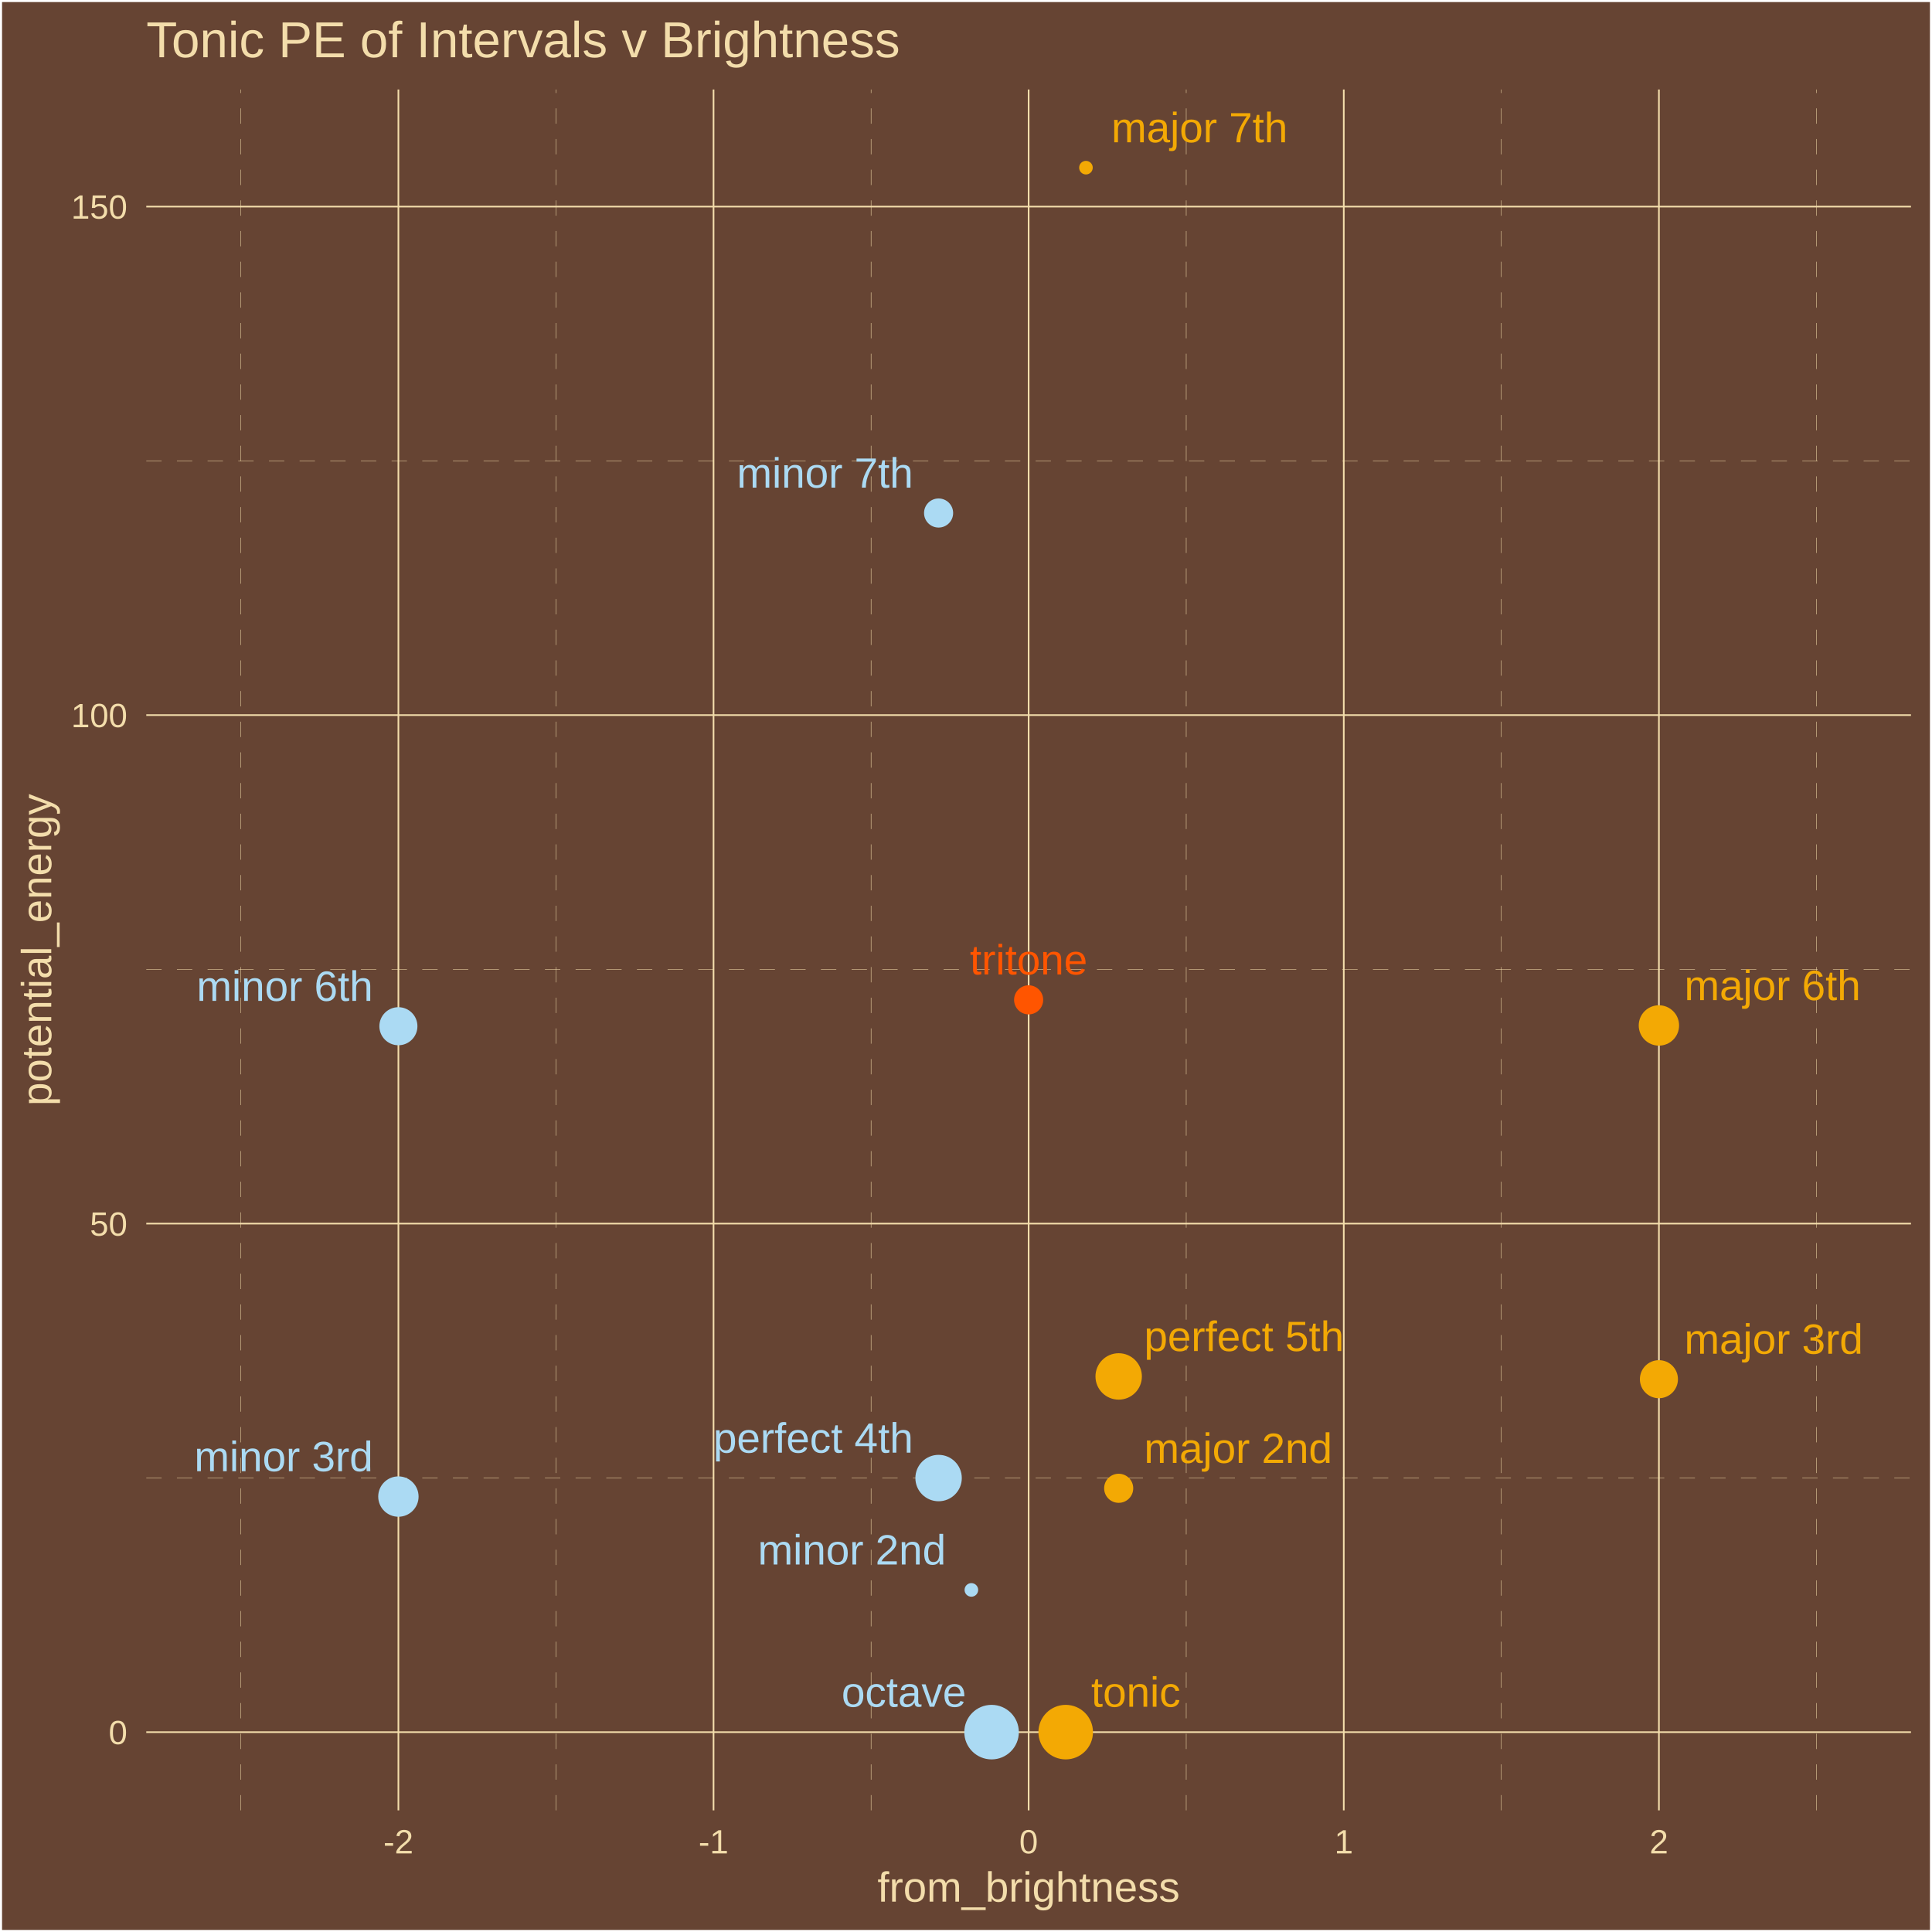
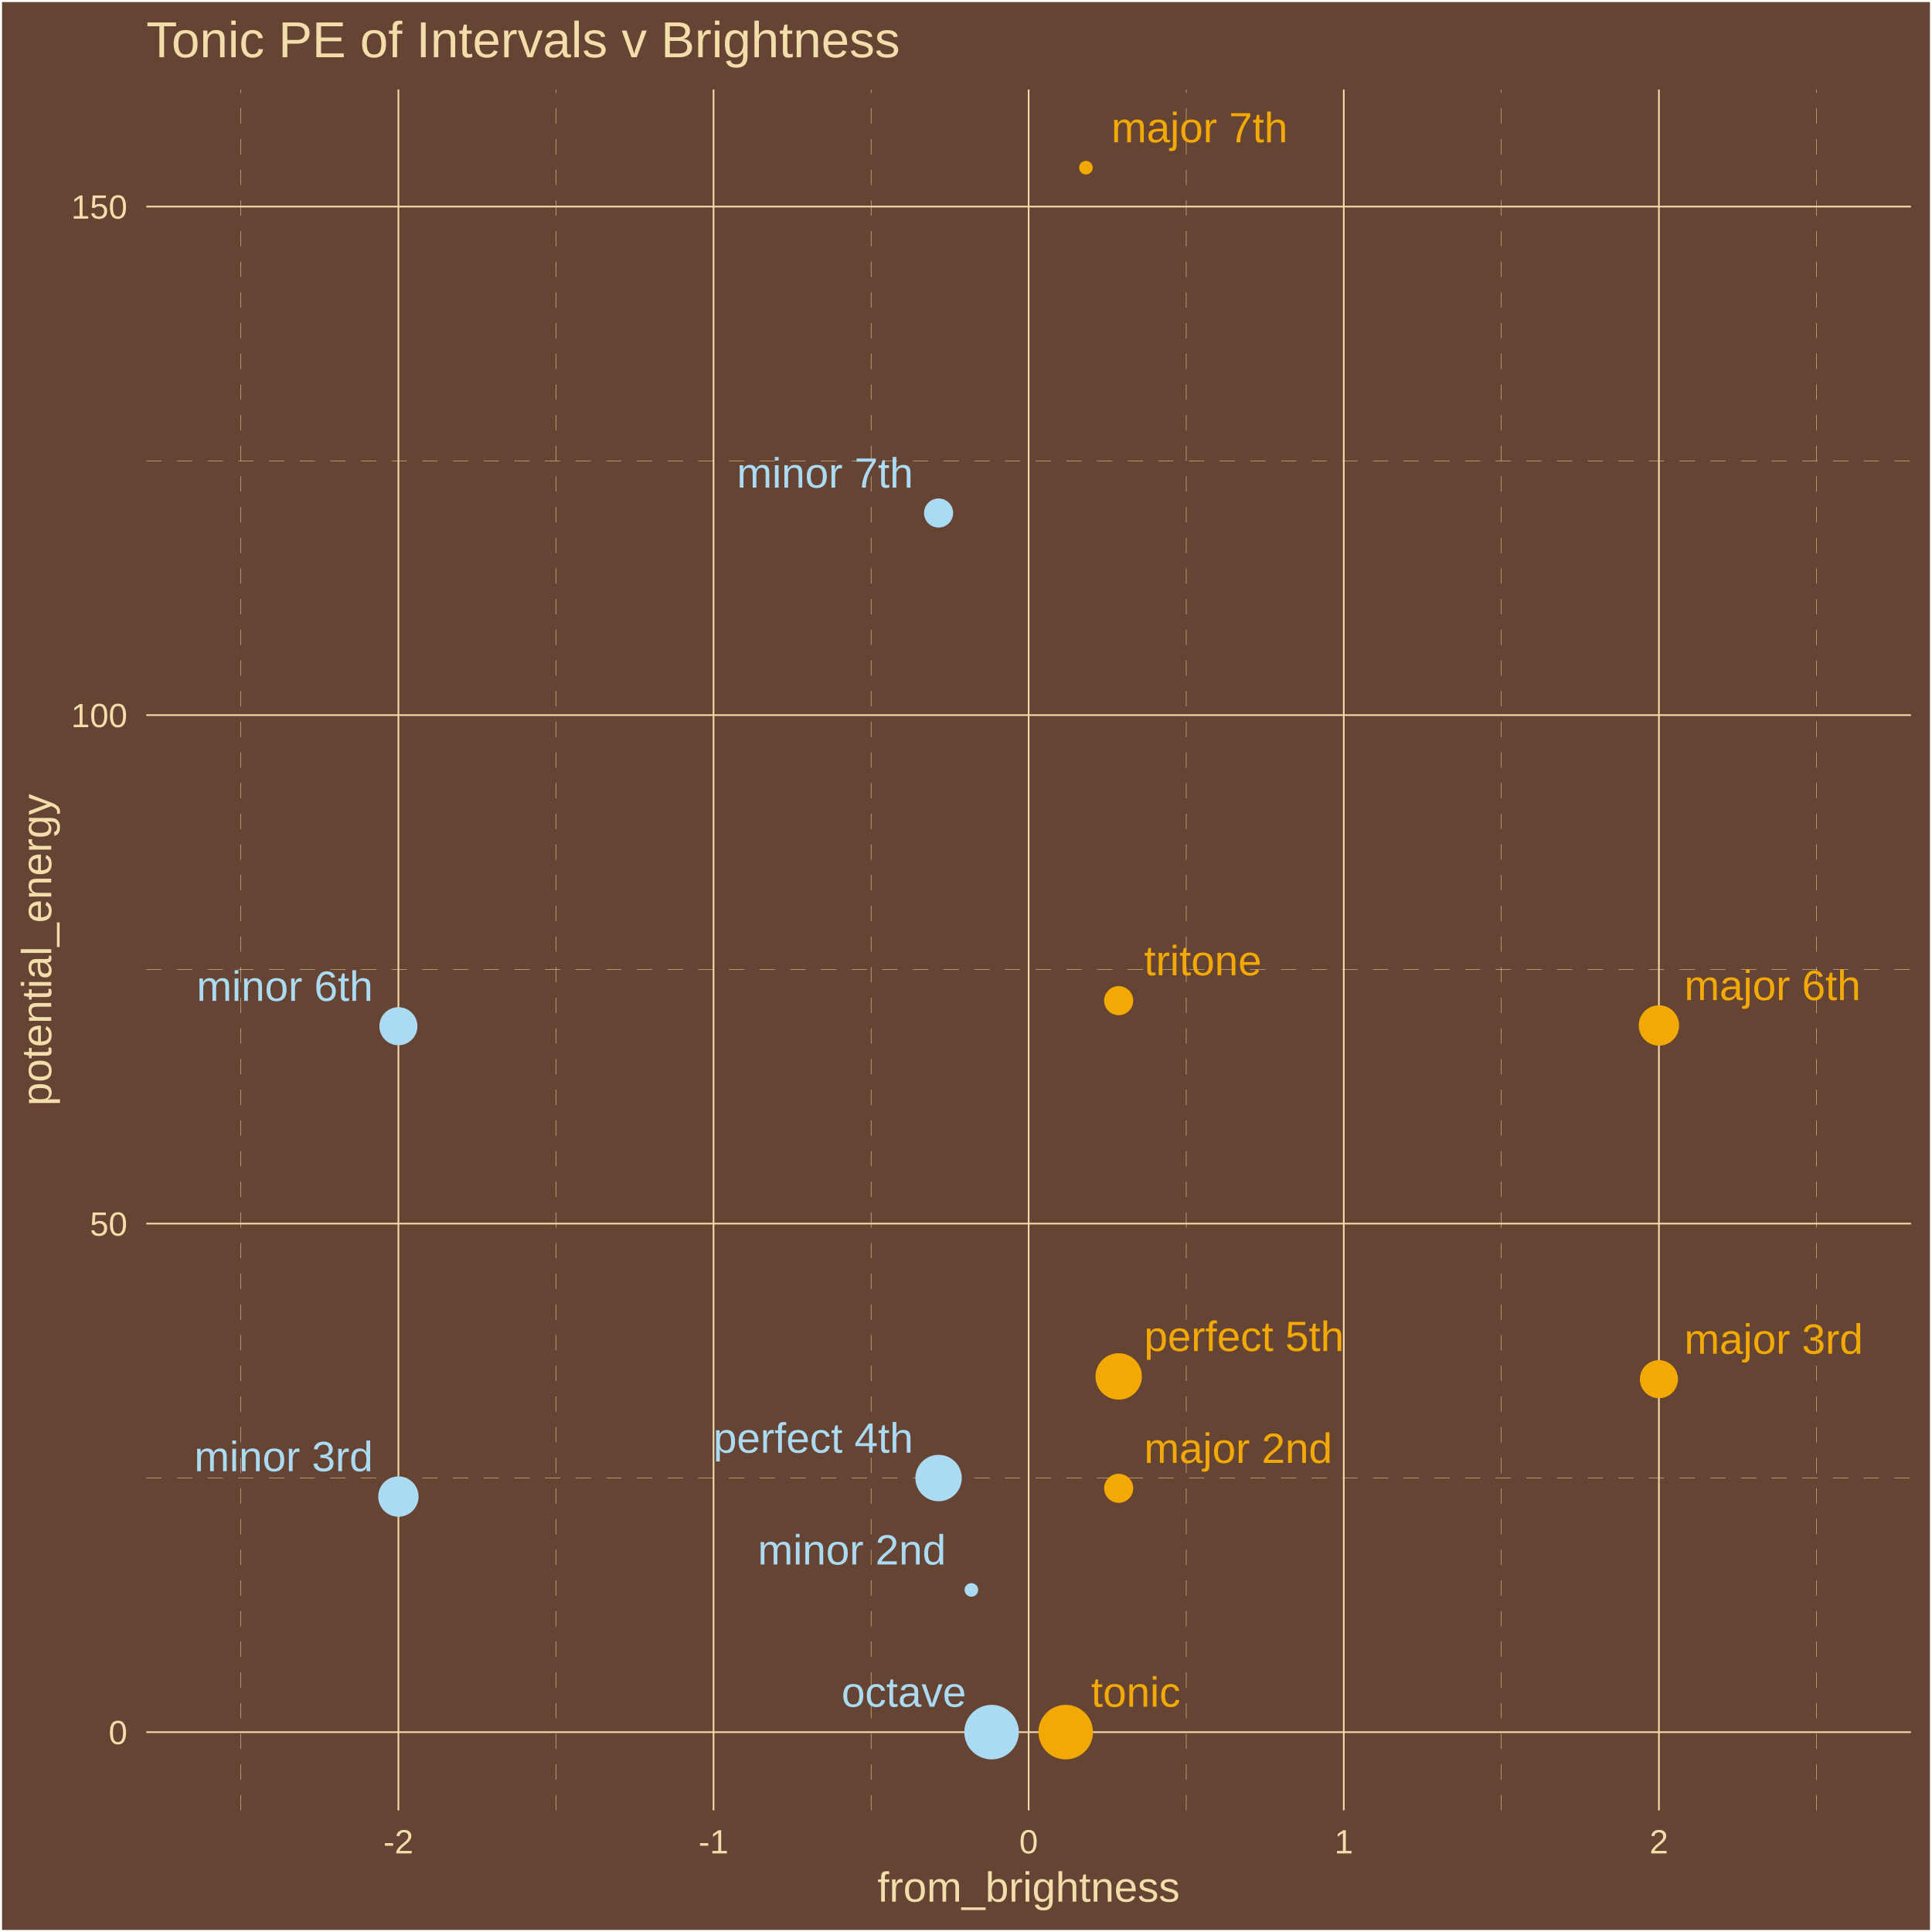
<svg xmlns="http://www.w3.org/2000/svg" class="svglite" width="504.00pt" height="504.00pt" viewBox="0 0 504.00 504.00">
  <defs>
    <style type="text/css">
    .svglite line, .svglite polyline, .svglite polygon, .svglite path, .svglite rect, .svglite circle {
      fill: none;
      stroke: #000000;
      stroke-linecap: round;
      stroke-linejoin: round;
      stroke-miterlimit: 10.00;
    }
    .svglite text {
      white-space: pre;
    }
  </style>
  </defs>
  <rect width="100%" height="100%" style="stroke: none; fill: #664433;" />
  <defs>
    <clipPath id="cpMC4wMHw1MDQuMDB8MC4wMHw1MDQuMDA=">
      <rect x="0.00" y="0.00" width="504.00" height="504.00" />
    </clipPath>
  </defs>
  <g clip-path="url(#cpMC4wMHw1MDQuMDB8MC4wMHw1MDQuMDA=)">
    <rect x="0.00" y="0" width="504.00" height="504.00" style="stroke-width: 1.07; stroke: #FFFFFF; fill: #664433;" />
  </g>
  <defs>
    <clipPath id="cpMzguMTZ8NDk4LjUyfDIzLjM0fDQ3Mi4yNw==">
      <rect x="38.16" y="23.34" width="460.36" height="448.93" />
    </clipPath>
  </defs>
  <g clip-path="url(#cpMzguMTZ8NDk4LjUyfDIzLjM0fDQ3Mi4yNw==)">
    <rect x="38.16" y="23.34" width="460.36" height="448.93" style="stroke-width: 1.07; stroke: none; fill: #664433;" />
    <polyline points="38.16,385.53 498.52,385.53 " style="stroke-width: 0.11; stroke: #F3DDAB; stroke-dasharray: 4.00,4.00; stroke-linecap: butt;" />
    <polyline points="38.16,252.87 498.52,252.87 " style="stroke-width: 0.11; stroke: #F3DDAB; stroke-dasharray: 4.00,4.00; stroke-linecap: butt;" />
    <polyline points="38.16,120.22 498.52,120.22 " style="stroke-width: 0.11; stroke: #F3DDAB; stroke-dasharray: 4.00,4.00; stroke-linecap: butt;" />
    <polyline points="62.83,472.27 62.83,23.34 " style="stroke-width: 0.11; stroke: #F3DDAB; stroke-dasharray: 4.00,4.00; stroke-linecap: butt;" />
    <polyline points="145.03,472.27 145.03,23.34 " style="stroke-width: 0.11; stroke: #F3DDAB; stroke-dasharray: 4.00,4.00; stroke-linecap: butt;" />
    <polyline points="227.24,472.27 227.24,23.34 " style="stroke-width: 0.11; stroke: #F3DDAB; stroke-dasharray: 4.00,4.00; stroke-linecap: butt;" />
    <polyline points="309.45,472.27 309.45,23.34 " style="stroke-width: 0.11; stroke: #F3DDAB; stroke-dasharray: 4.00,4.00; stroke-linecap: butt;" />
    <polyline points="391.65,472.27 391.65,23.34 " style="stroke-width: 0.11; stroke: #F3DDAB; stroke-dasharray: 4.00,4.00; stroke-linecap: butt;" />
    <polyline points="473.86,472.27 473.86,23.34 " style="stroke-width: 0.11; stroke: #F3DDAB; stroke-dasharray: 4.00,4.00; stroke-linecap: butt;" />
    <polyline points="38.16,451.86 498.52,451.86 " style="stroke-width: 0.43; stroke: #F3DDAB; stroke-linecap: butt;" />
    <polyline points="38.16,319.20 498.52,319.20 " style="stroke-width: 0.43; stroke: #F3DDAB; stroke-linecap: butt;" />
    <polyline points="38.16,186.55 498.52,186.55 " style="stroke-width: 0.43; stroke: #F3DDAB; stroke-linecap: butt;" />
    <polyline points="38.16,53.89 498.52,53.89 " style="stroke-width: 0.43; stroke: #F3DDAB; stroke-linecap: butt;" />
    <polyline points="103.93,472.27 103.93,23.34 " style="stroke-width: 0.43; stroke: #F3DDAB; stroke-linecap: butt;" />
    <polyline points="186.14,472.27 186.14,23.34 " style="stroke-width: 0.43; stroke: #F3DDAB; stroke-linecap: butt;" />
    <polyline points="268.34,472.27 268.34,23.34 " style="stroke-width: 0.43; stroke: #F3DDAB; stroke-linecap: butt;" />
    <polyline points="350.55,472.27 350.55,23.34 " style="stroke-width: 0.43; stroke: #F3DDAB; stroke-linecap: butt;" />
    <polyline points="432.76,472.27 432.76,23.34 " style="stroke-width: 0.43; stroke: #F3DDAB; stroke-linecap: butt;" />
    <circle cx="278.01" cy="451.86" r="6.76" style="stroke-width: 0.71; stroke: #F3A904; fill: #F3A904;" />
    <circle cx="253.40" cy="414.76" r="1.42" style="stroke-width: 0.71; stroke: #ABDAF3; fill: #ABDAF3;" />
    <circle cx="291.83" cy="388.25" r="3.44" style="stroke-width: 0.71; stroke: #F3A904; fill: #F3A904;" />
    <circle cx="103.93" cy="390.41" r="4.91" style="stroke-width: 0.71; stroke: #ABDAF3; fill: #ABDAF3;" />
    <circle cx="432.76" cy="359.79" r="4.61" style="stroke-width: 0.71; stroke: #F3A904; fill: #F3A904;" />
    <circle cx="244.85" cy="385.58" r="5.70" style="stroke-width: 0.71; stroke: #ABDAF3; fill: #ABDAF3;" />
-     <circle cx="268.34" cy="260.83" r="3.44" style="stroke-width: 0.71; stroke: #FF5500; fill: #FF5500;" />
+     <circle cx="291.83" cy="261.04" r="3.44" style="stroke-width: 0.71; stroke: #F3A904; fill: #F3A904;" />
    <circle cx="291.83" cy="359.07" r="5.70" style="stroke-width: 0.71; stroke: #F3A904; fill: #F3A904;" />
    <circle cx="103.93" cy="267.71" r="4.61" style="stroke-width: 0.71; stroke: #ABDAF3; fill: #ABDAF3;" />
    <circle cx="432.76" cy="267.51" r="4.91" style="stroke-width: 0.71; stroke: #F3A904; fill: #F3A904;" />
    <circle cx="244.85" cy="133.83" r="3.44" style="stroke-width: 0.71; stroke: #ABDAF3; fill: #ABDAF3;" />
    <circle cx="283.29" cy="43.74" r="1.42" style="stroke-width: 0.71; stroke: #F3A904; fill: #F3A904;" />
    <circle cx="258.67" cy="451.86" r="6.76" style="stroke-width: 0.71; stroke: #ABDAF3; fill: #ABDAF3;" />
    <polygon points="280.17,451.86 313.55,451.86 313.47,451.86 313.81,451.84 314.15,451.77 314.48,451.65 314.78,451.48 315.05,451.26 315.28,451.00 315.47,450.70 315.60,450.38 315.68,450.05 315.71,449.70 315.71,449.70 315.71,431.71 315.71,431.71 315.68,431.36 315.60,431.02 315.47,430.70 315.28,430.41 315.05,430.15 314.78,429.93 314.48,429.76 314.15,429.63 313.81,429.56 313.55,429.55 280.17,429.55 280.43,429.56 280.09,429.55 279.74,429.59 279.41,429.69 279.09,429.84 278.81,430.03 278.56,430.28 278.35,430.55 278.19,430.86 278.08,431.19 278.02,431.53 278.01,431.71 278.01,449.70 278.02,449.53 278.02,449.87 278.08,450.22 278.19,450.55 278.35,450.85 278.56,451.13 278.81,451.37 279.09,451.57 279.41,451.72 279.74,451.82 280.09,451.86 " style="stroke-width: nan; stroke: none;" />
    <text x="284.64" y="445.24" style="font-size: 11.04px;fill: #F3A904; font-family: &quot;Arial&quot;;" textLength="23.30px" lengthAdjust="spacingAndGlyphs">tonic</text>
    <polygon points="192.11,414.76 251.24,414.76 251.15,414.76 251.50,414.74 251.84,414.67 252.16,414.55 252.46,414.38 252.73,414.16 252.96,413.90 253.15,413.60 253.28,413.28 253.37,412.94 253.40,412.60 253.40,412.60 253.40,394.61 253.40,394.61 253.37,394.26 253.28,393.92 253.15,393.60 252.96,393.31 252.73,393.05 252.46,392.83 252.16,392.65 251.84,392.53 251.50,392.46 251.24,392.45 192.11,392.45 192.37,392.46 192.02,392.45 191.68,392.49 191.34,392.59 191.03,392.74 190.74,392.93 190.49,393.17 190.28,393.45 190.12,393.76 190.01,394.09 189.96,394.43 189.95,394.61 189.95,412.60 189.96,412.42 189.96,412.77 190.01,413.12 190.12,413.45 190.28,413.75 190.49,414.03 190.74,414.27 191.03,414.47 191.34,414.62 191.68,414.71 192.02,414.76 " style="stroke-width: nan; stroke: none;" />
    <text x="246.77" y="408.13" text-anchor="end" style="font-size: 11.04px;fill: #ABDAF3; font-family: &quot;Arial&quot;;" textLength="49.05px" lengthAdjust="spacingAndGlyphs">minor 2nd</text>
    <polygon points="293.99,388.25 353.12,388.25 353.03,388.25 353.38,388.24 353.72,388.17 354.04,388.05 354.34,387.87 354.61,387.65 354.84,387.39 355.03,387.10 355.16,386.78 355.25,386.44 355.28,386.09 355.28,386.09 355.28,368.10 355.28,368.10 355.25,367.76 355.16,367.42 355.03,367.10 354.84,366.80 354.61,366.54 354.34,366.32 354.04,366.15 353.72,366.03 353.38,365.96 353.12,365.94 293.99,365.94 294.25,365.96 293.90,365.94 293.56,365.99 293.22,366.08 292.91,366.23 292.62,366.43 292.37,366.67 292.16,366.95 292.00,367.25 291.89,367.58 291.84,367.93 291.83,368.10 291.83,386.09 291.84,385.92 291.84,386.27 291.89,386.61 292.00,386.94 292.16,387.25 292.37,387.53 292.62,387.77 292.91,387.97 293.22,388.11 293.56,388.21 293.90,388.25 " style="stroke-width: nan; stroke: none;" />
    <text x="298.45" y="381.63" style="font-size: 11.04px;fill: #F3A904; font-family: &quot;Arial&quot;;" textLength="49.05px" lengthAdjust="spacingAndGlyphs">major 2nd</text>
    <polygon points="45.10,390.41 101.77,390.41 101.68,390.41 102.03,390.39 102.37,390.33 102.69,390.20 103.00,390.03 103.27,389.81 103.50,389.55 103.68,389.25 103.82,388.93 103.90,388.60 103.93,388.25 103.93,388.25 103.93,370.26 103.93,370.26 103.90,369.91 103.82,369.57 103.68,369.25 103.50,368.96 103.27,368.70 103.00,368.48 102.69,368.31 102.37,368.18 102.03,368.11 101.77,368.10 45.10,368.10 45.37,368.11 45.02,368.10 44.67,368.14 44.34,368.24 44.02,368.39 43.74,368.58 43.49,368.83 43.28,369.10 43.12,369.41 43.01,369.74 42.95,370.08 42.94,370.26 42.94,388.25 42.95,388.08 42.95,388.42 43.01,388.77 43.12,389.10 43.28,389.41 43.49,389.68 43.74,389.92 44.02,390.12 44.34,390.27 44.67,390.37 45.02,390.41 " style="stroke-width: nan; stroke: none;" />
    <text x="97.30" y="383.79" text-anchor="end" style="font-size: 11.04px;fill: #ABDAF3; font-family: &quot;Arial&quot;;" textLength="46.58px" lengthAdjust="spacingAndGlyphs">minor 3rd</text>
    <polygon points="434.92,359.79 491.58,359.79 491.49,359.78 491.84,359.77 492.18,359.70 492.51,359.58 492.81,359.40 493.08,359.18 493.31,358.92 493.49,358.63 493.63,358.31 493.71,357.97 493.74,357.63 493.74,357.63 493.74,339.63 493.74,339.63 493.71,339.29 493.63,338.95 493.49,338.63 493.31,338.34 493.08,338.08 492.81,337.86 492.51,337.68 492.18,337.56 491.84,337.49 491.58,337.47 434.92,337.47 435.18,337.49 434.83,337.48 434.48,337.52 434.15,337.61 433.84,337.76 433.55,337.96 433.30,338.20 433.09,338.48 432.93,338.79 432.82,339.12 432.76,339.46 432.76,339.63 432.76,357.63 432.76,357.45 432.76,357.80 432.82,358.14 432.93,358.47 433.09,358.78 433.30,359.06 433.55,359.30 433.84,359.50 434.15,359.65 434.48,359.74 434.83,359.78 " style="stroke-width: nan; stroke: none;" />
    <text x="439.38" y="353.16" style="font-size: 11.04px;fill: #F3A904; font-family: &quot;Arial&quot;;" textLength="46.58px" lengthAdjust="spacingAndGlyphs">major 3rd</text>
    <polygon points="180.49,385.58 242.69,385.58 242.61,385.58 242.95,385.56 243.30,385.49 243.62,385.37 243.92,385.20 244.19,384.98 244.42,384.72 244.61,384.42 244.74,384.10 244.83,383.77 244.85,383.42 244.85,383.42 244.85,365.43 244.85,365.43 244.83,365.08 244.74,364.74 244.61,364.42 244.42,364.13 244.19,363.87 243.92,363.65 243.62,363.48 243.30,363.35 242.95,363.28 242.69,363.27 180.49,363.27 180.75,363.28 180.40,363.27 180.05,363.31 179.72,363.41 179.41,363.56 179.12,363.75 178.87,363.99 178.66,364.27 178.50,364.58 178.39,364.91 178.33,365.25 178.33,365.43 178.33,383.42 178.33,383.25 178.33,383.59 178.39,383.94 178.50,384.27 178.66,384.57 178.87,384.85 179.12,385.09 179.41,385.29 179.72,385.44 180.05,385.54 180.40,385.58 " style="stroke-width: nan; stroke: none;" />
    <text x="238.23" y="378.96" text-anchor="end" style="font-size: 11.04px;fill: #ABDAF3; font-family: &quot;Arial&quot;;" textLength="52.13px" lengthAdjust="spacingAndGlyphs">perfect 4th</text>
-     <polygon points="247.97,260.83 288.71,260.83 288.62,260.83 288.97,260.81 289.31,260.74 289.64,260.62 289.94,260.44 290.21,260.22 290.44,259.96 290.62,259.67 290.76,259.35 290.84,259.01 290.87,258.67 290.87,258.67 290.87,240.67 290.87,240.67 290.84,240.33 290.76,239.99 290.62,239.67 290.44,239.38 290.21,239.12 289.94,238.90 289.64,238.72 289.31,238.60 288.97,238.53 288.71,238.51 247.97,238.51 248.23,238.53 247.89,238.52 247.54,238.56 247.21,238.65 246.89,238.80 246.61,239.00 246.36,239.24 246.15,239.52 245.99,239.83 245.88,240.16 245.82,240.50 245.81,240.67 245.81,258.67 245.82,258.49 245.82,258.84 245.88,259.18 245.99,259.51 246.15,259.82 246.36,260.10 246.61,260.34 246.89,260.54 247.21,260.69 247.54,260.78 247.89,260.83 " style="stroke-width: nan; stroke: none;" />
-     <text x="268.34" y="254.20" text-anchor="middle" style="font-size: 11.04px;fill: #FF5500; font-family: &quot;Arial&quot;;" textLength="30.66px" lengthAdjust="spacingAndGlyphs">tritone</text>
+     <polygon points="293.99,261.04 334.73,261.04 334.64,261.04 334.99,261.03 335.33,260.96 335.65,260.83 335.95,260.66 336.22,260.44 336.45,260.18 336.64,259.89 336.78,259.57 336.86,259.23 336.89,258.88 336.89,258.88 336.89,240.89 336.89,240.89 336.86,240.54 336.78,240.21 336.64,239.89 336.45,239.59 336.22,239.33 335.95,239.11 335.65,238.94 335.33,238.82 334.99,238.75 334.73,238.73 293.99,238.73 294.25,238.75 293.90,238.73 293.56,238.77 293.22,238.87 292.91,239.02 292.62,239.22 292.37,239.46 292.16,239.74 292.00,240.04 291.89,240.37 291.84,240.72 291.83,240.89 291.83,258.88 291.84,258.71 291.84,259.06 291.89,259.40 292.00,259.73 292.16,260.04 292.37,260.32 292.62,260.56 292.91,260.75 293.22,260.90 293.56,261.00 293.90,261.04 " style="stroke-width: nan; stroke: none;" />
+     <text x="298.45" y="254.42" style="font-size: 11.04px;fill: #F3A904; font-family: &quot;Arial&quot;;" textLength="30.66px" lengthAdjust="spacingAndGlyphs">tritone</text>
    <polygon points="293.99,359.07 356.20,359.07 356.11,359.07 356.46,359.05 356.80,358.98 357.12,358.86 357.42,358.69 357.69,358.47 357.92,358.21 358.11,357.91 358.25,357.59 358.33,357.25 358.36,356.91 358.36,356.91 358.36,338.91 358.36,338.91 358.33,338.57 358.25,338.23 358.11,337.91 357.92,337.62 357.69,337.36 357.42,337.14 357.12,336.96 356.80,336.84 356.46,336.77 356.20,336.75 293.99,336.75 294.25,336.77 293.90,336.76 293.56,336.80 293.22,336.90 292.91,337.04 292.62,337.24 292.37,337.48 292.16,337.76 292.00,338.07 291.89,338.40 291.84,338.74 291.83,338.91 291.83,356.91 291.84,356.73 291.84,357.08 291.89,357.42 292.00,357.75 292.16,358.06 292.37,358.34 292.62,358.58 292.91,358.78 293.22,358.93 293.56,359.02 293.90,359.07 " style="stroke-width: nan; stroke: none;" />
    <text x="298.45" y="352.44" style="font-size: 11.04px;fill: #F3A904; font-family: &quot;Arial&quot;;" textLength="52.13px" lengthAdjust="spacingAndGlyphs">perfect 5th</text>
    <polygon points="45.71,267.71 101.77,267.71 101.68,267.71 102.03,267.70 102.37,267.63 102.69,267.50 103.00,267.33 103.27,267.11 103.50,266.85 103.68,266.56 103.82,266.24 103.90,265.90 103.93,265.55 103.93,265.55 103.93,247.56 103.93,247.56 103.90,247.21 103.82,246.88 103.68,246.56 103.50,246.26 103.27,246.00 103.00,245.78 102.69,245.61 102.37,245.49 102.03,245.42 101.77,245.40 45.71,245.40 45.97,245.42 45.62,245.40 45.28,245.44 44.94,245.54 44.63,245.69 44.34,245.89 44.09,246.13 43.88,246.41 43.72,246.71 43.61,247.04 43.56,247.39 43.55,247.56 43.55,265.55 43.56,265.38 43.56,265.73 43.61,266.07 43.72,266.40 43.88,266.71 44.09,266.99 44.34,267.23 44.63,267.42 44.94,267.57 45.28,267.67 45.62,267.71 " style="stroke-width: nan; stroke: none;" />
    <text x="97.30" y="261.09" text-anchor="end" style="font-size: 11.04px;fill: #ABDAF3; font-family: &quot;Arial&quot;;" textLength="45.98px" lengthAdjust="spacingAndGlyphs">minor 6th</text>
    <polygon points="434.92,267.51 490.97,267.51 490.89,267.51 491.23,267.50 491.58,267.43 491.90,267.30 492.20,267.13 492.47,266.91 492.70,266.65 492.89,266.36 493.02,266.04 493.11,265.70 493.13,265.35 493.13,265.35 493.13,247.36 493.13,247.36 493.11,247.01 493.02,246.67 492.89,246.36 492.70,246.06 492.47,245.80 492.20,245.58 491.90,245.41 491.58,245.28 491.23,245.21 490.97,245.20 434.92,245.20 435.18,245.21 434.83,245.20 434.48,245.24 434.15,245.34 433.84,245.49 433.55,245.69 433.30,245.93 433.09,246.20 432.93,246.51 432.82,246.84 432.76,247.19 432.76,247.36 432.76,265.35 432.76,265.18 432.76,265.53 432.82,265.87 432.93,266.20 433.09,266.51 433.30,266.78 433.55,267.02 433.84,267.22 434.15,267.37 434.48,267.47 434.83,267.51 " style="stroke-width: nan; stroke: none;" />
    <text x="439.38" y="260.89" style="font-size: 11.04px;fill: #F3A904; font-family: &quot;Arial&quot;;" textLength="45.98px" lengthAdjust="spacingAndGlyphs">major 6th</text>
    <polygon points="186.64,133.83 242.69,133.83 242.61,133.83 242.95,133.82 243.30,133.75 243.62,133.62 243.92,133.45 244.19,133.23 244.42,132.97 244.61,132.68 244.74,132.36 244.83,132.02 244.85,131.67 244.85,131.67 244.85,113.68 244.85,113.68 244.83,113.33 244.74,112.99 244.61,112.67 244.42,112.38 244.19,112.12 243.92,111.90 243.62,111.73 243.30,111.60 242.95,111.53 242.69,111.52 186.64,111.52 186.90,111.53 186.55,111.52 186.20,111.56 185.87,111.66 185.56,111.81 185.27,112.01 185.02,112.25 184.81,112.52 184.65,112.83 184.54,113.16 184.48,113.50 184.48,113.68 184.48,131.67 184.48,131.50 184.48,131.85 184.54,132.19 184.65,132.52 184.81,132.83 185.02,133.10 185.27,133.34 185.56,133.54 185.87,133.69 186.20,133.79 186.55,133.83 " style="stroke-width: nan; stroke: none;" />
    <text x="238.23" y="127.21" text-anchor="end" style="font-size: 11.04px;fill: #ABDAF3; font-family: &quot;Arial&quot;;" textLength="45.98px" lengthAdjust="spacingAndGlyphs">minor 7th</text>
    <polygon points="285.45,43.74 341.51,43.74 341.42,43.74 341.77,43.73 342.11,43.66 342.43,43.53 342.73,43.36 343.00,43.14 343.23,42.88 343.42,42.59 343.56,42.27 343.64,41.93 343.67,41.58 343.67,41.58 343.67,23.59 343.67,23.59 343.64,23.24 343.56,22.90 343.42,22.59 343.23,22.29 343.00,22.03 342.73,21.81 342.43,21.64 342.11,21.51 341.77,21.44 341.51,21.43 285.45,21.43 285.71,21.44 285.36,21.43 285.02,21.47 284.68,21.57 284.37,21.72 284.08,21.92 283.83,22.16 283.62,22.43 283.46,22.74 283.35,23.07 283.30,23.42 283.29,23.59 283.29,41.58 283.30,41.41 283.30,41.76 283.35,42.10 283.46,42.43 283.62,42.74 283.83,43.01 284.08,43.25 284.37,43.45 284.68,43.60 285.02,43.70 285.36,43.74 " style="stroke-width: nan; stroke: none;" />
    <text x="289.91" y="37.12" style="font-size: 11.04px;fill: #F3A904; font-family: &quot;Arial&quot;;" textLength="45.98px" lengthAdjust="spacingAndGlyphs">major 7th</text>
    <polygon points="213.93,451.86 256.51,451.86 256.42,451.86 256.77,451.84 257.11,451.77 257.44,451.65 257.74,451.48 258.01,451.26 258.24,451.00 258.42,450.70 258.56,450.38 258.64,450.05 258.67,449.70 258.67,449.70 258.67,431.71 258.67,431.71 258.64,431.36 258.56,431.02 258.42,430.70 258.24,430.41 258.01,430.15 257.74,429.93 257.44,429.76 257.11,429.63 256.77,429.56 256.51,429.55 213.93,429.55 214.19,429.56 213.84,429.55 213.50,429.59 213.16,429.69 212.85,429.84 212.56,430.03 212.31,430.28 212.10,430.55 211.94,430.86 211.83,431.19 211.78,431.53 211.77,431.71 211.77,449.70 211.78,449.53 211.78,449.87 211.83,450.22 211.94,450.55 212.10,450.85 212.31,451.13 212.56,451.37 212.85,451.57 213.16,451.72 213.50,451.82 213.84,451.86 " style="stroke-width: nan; stroke: none;" />
    <text x="252.05" y="445.24" text-anchor="end" style="font-size: 11.04px;fill: #ABDAF3; font-family: &quot;Arial&quot;;" textLength="32.50px" lengthAdjust="spacingAndGlyphs">octave</text>
  </g>
  <g clip-path="url(#cpMC4wMHw1MDQuMDB8MC4wMHw1MDQuMDA=)">
    <text x="33.23" y="455.01" text-anchor="end" style="font-size: 8.80px;fill: #F3DDAB; font-family: &quot;Arial&quot;;" textLength="4.90px" lengthAdjust="spacingAndGlyphs">0</text>
    <text x="33.23" y="322.36" text-anchor="end" style="font-size: 8.80px;fill: #F3DDAB; font-family: &quot;Arial&quot;;" textLength="9.79px" lengthAdjust="spacingAndGlyphs">50</text>
    <text x="33.23" y="189.70" text-anchor="end" style="font-size: 8.80px;fill: #F3DDAB; font-family: &quot;Arial&quot;;" textLength="14.69px" lengthAdjust="spacingAndGlyphs">100</text>
    <text x="33.23" y="57.04" text-anchor="end" style="font-size: 8.80px;fill: #F3DDAB; font-family: &quot;Arial&quot;;" textLength="14.69px" lengthAdjust="spacingAndGlyphs">150</text>
    <text x="103.93" y="483.50" text-anchor="middle" style="font-size: 8.80px;fill: #F3DDAB; font-family: &quot;Arial&quot;;" textLength="7.83px" lengthAdjust="spacingAndGlyphs">-2</text>
    <text x="186.14" y="483.50" text-anchor="middle" style="font-size: 8.80px;fill: #F3DDAB; font-family: &quot;Arial&quot;;" textLength="7.83px" lengthAdjust="spacingAndGlyphs">-1</text>
    <text x="268.34" y="483.50" text-anchor="middle" style="font-size: 8.80px;fill: #F3DDAB; font-family: &quot;Arial&quot;;" textLength="4.90px" lengthAdjust="spacingAndGlyphs">0</text>
    <text x="350.55" y="483.50" text-anchor="middle" style="font-size: 8.80px;fill: #F3DDAB; font-family: &quot;Arial&quot;;" textLength="4.90px" lengthAdjust="spacingAndGlyphs">1</text>
    <text x="432.76" y="483.50" text-anchor="middle" style="font-size: 8.80px;fill: #F3DDAB; font-family: &quot;Arial&quot;;" textLength="4.90px" lengthAdjust="spacingAndGlyphs">2</text>
    <text x="268.34" y="496.09" text-anchor="middle" style="font-size: 11.00px;fill: #F3DDAB; font-family: &quot;Arial&quot;;" textLength="78.88px" lengthAdjust="spacingAndGlyphs">from_brightness</text>
    <text transform="translate(13.37,247.80) rotate(-90)" text-anchor="middle" style="font-size: 11.00px;fill: #F3DDAB; font-family: &quot;Arial&quot;;" textLength="81.35px" lengthAdjust="spacingAndGlyphs">potential_energy</text>
    <text x="38.16" y="14.94" style="font-size: 13.20px;fill: #F3DDAB; font-family: &quot;Arial&quot;;" textLength="197.95px" lengthAdjust="spacingAndGlyphs">Tonic PE of Intervals v Brightness</text>
  </g>
</svg>
